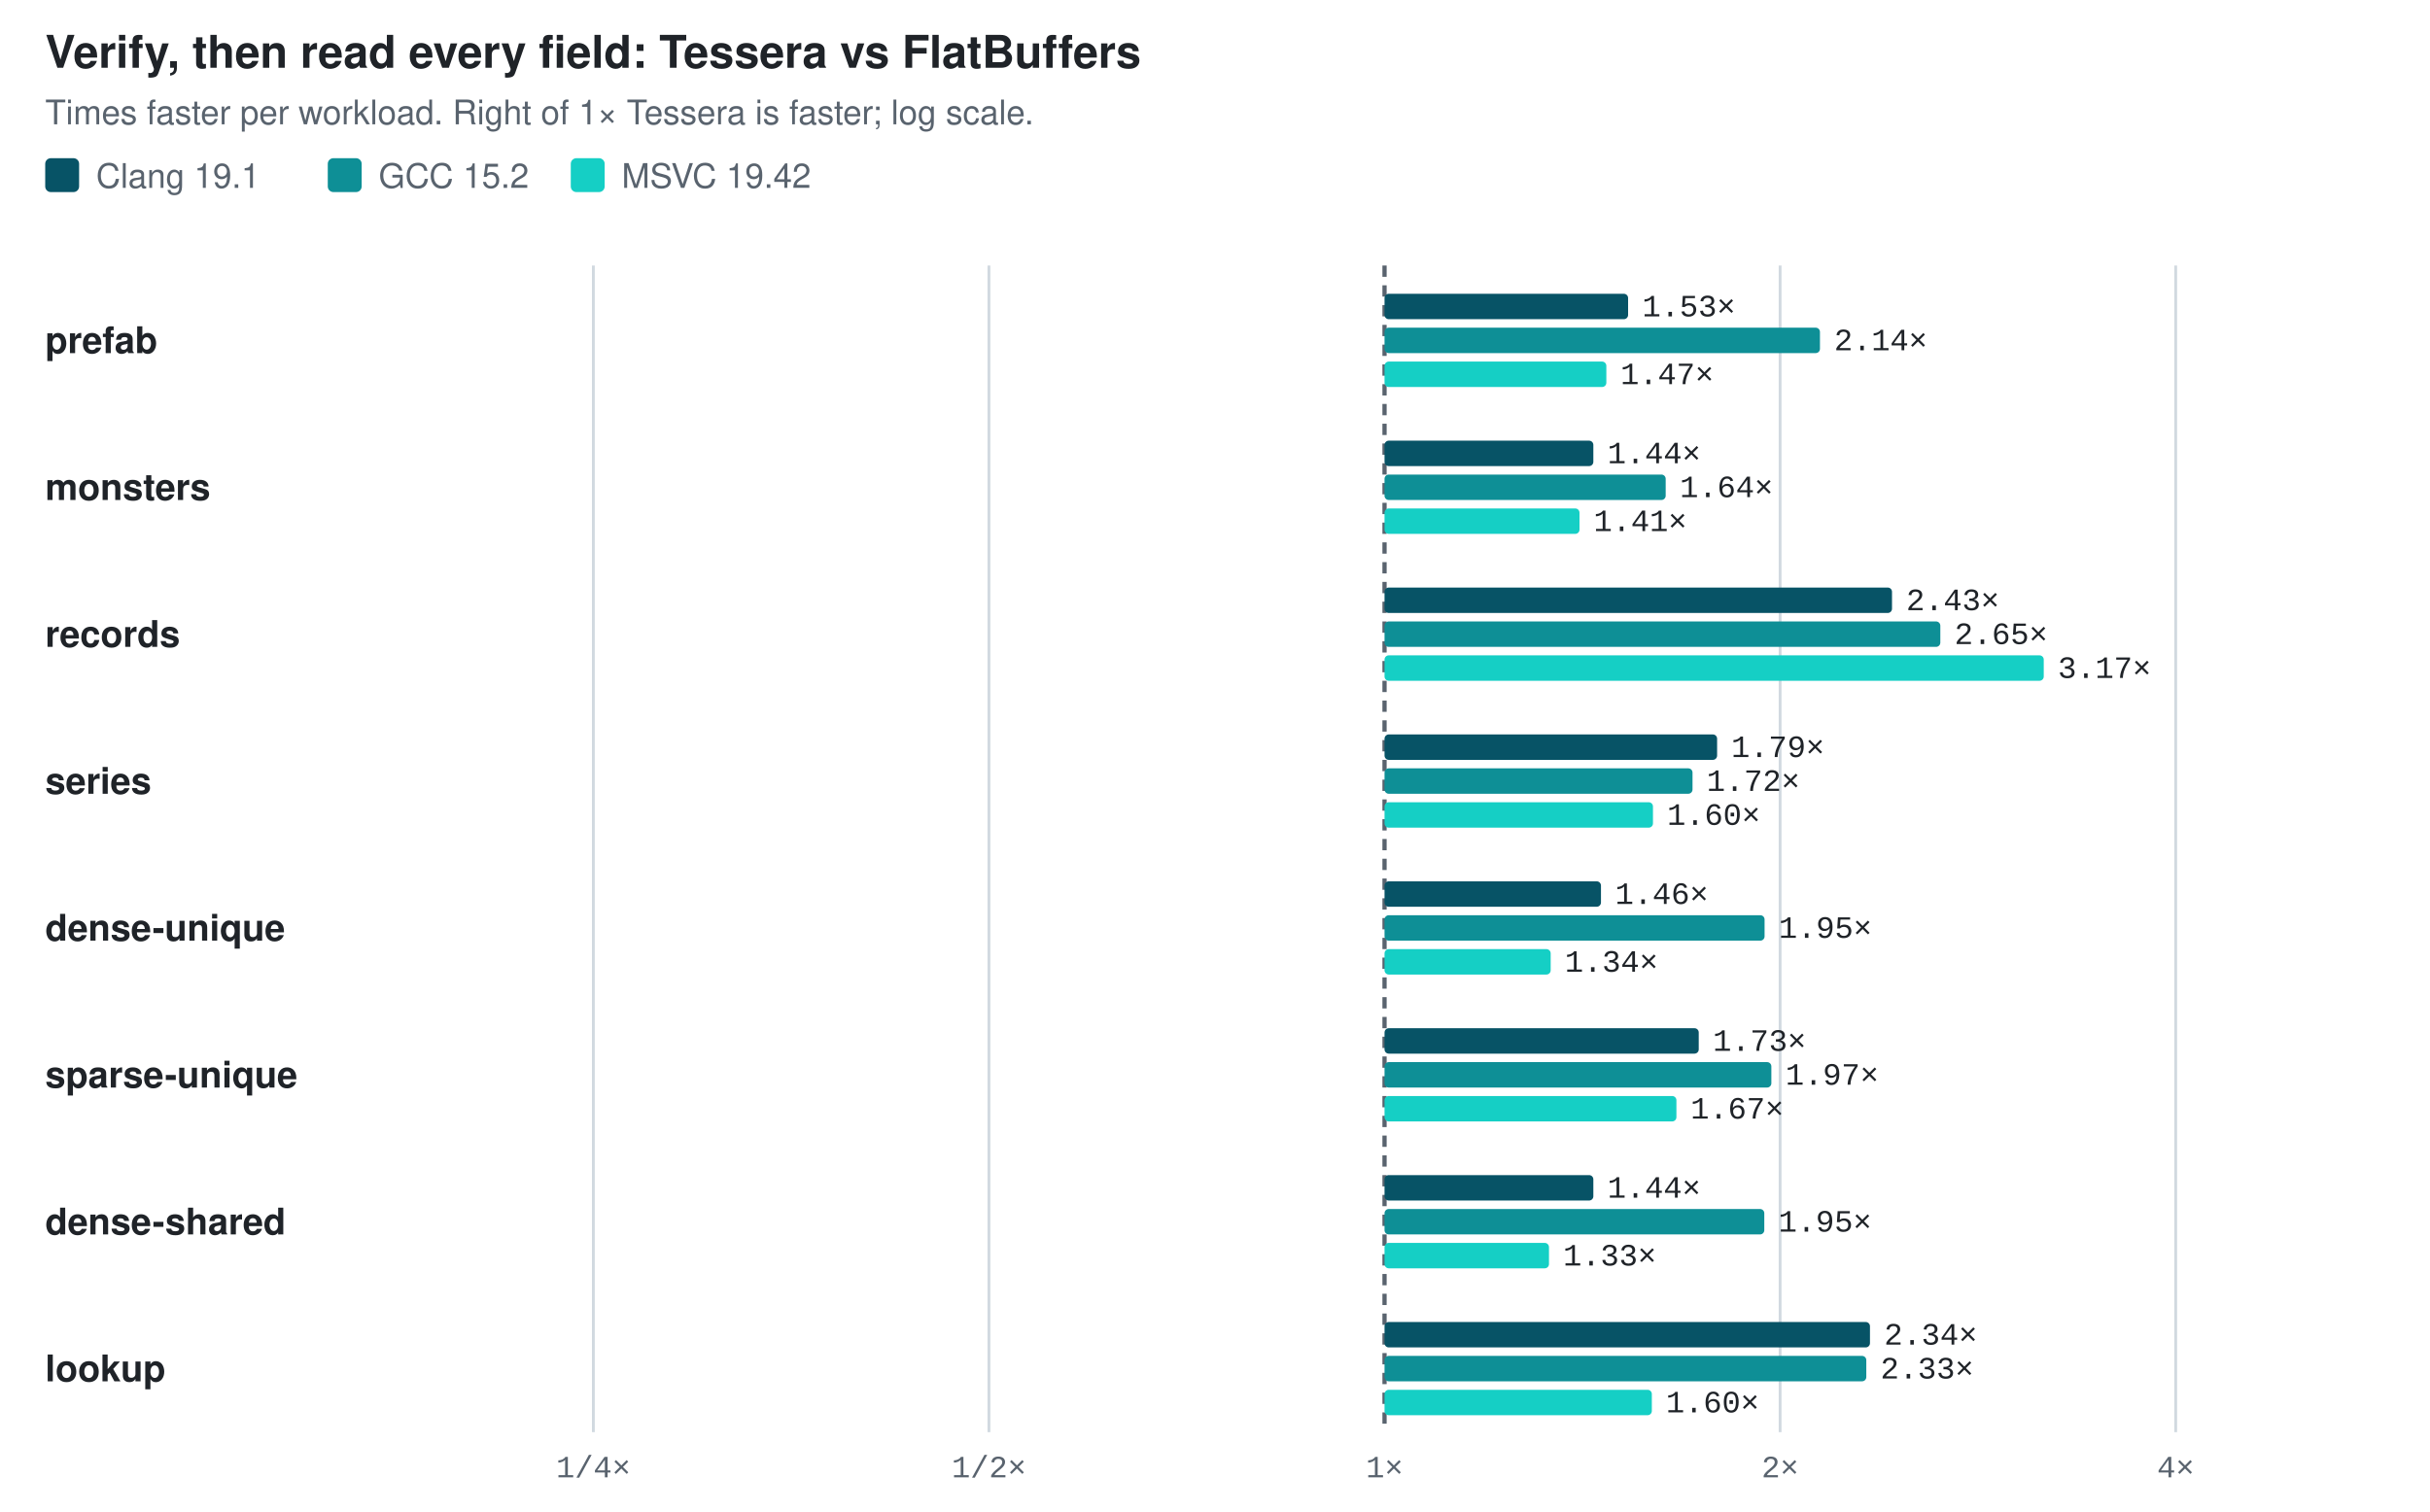
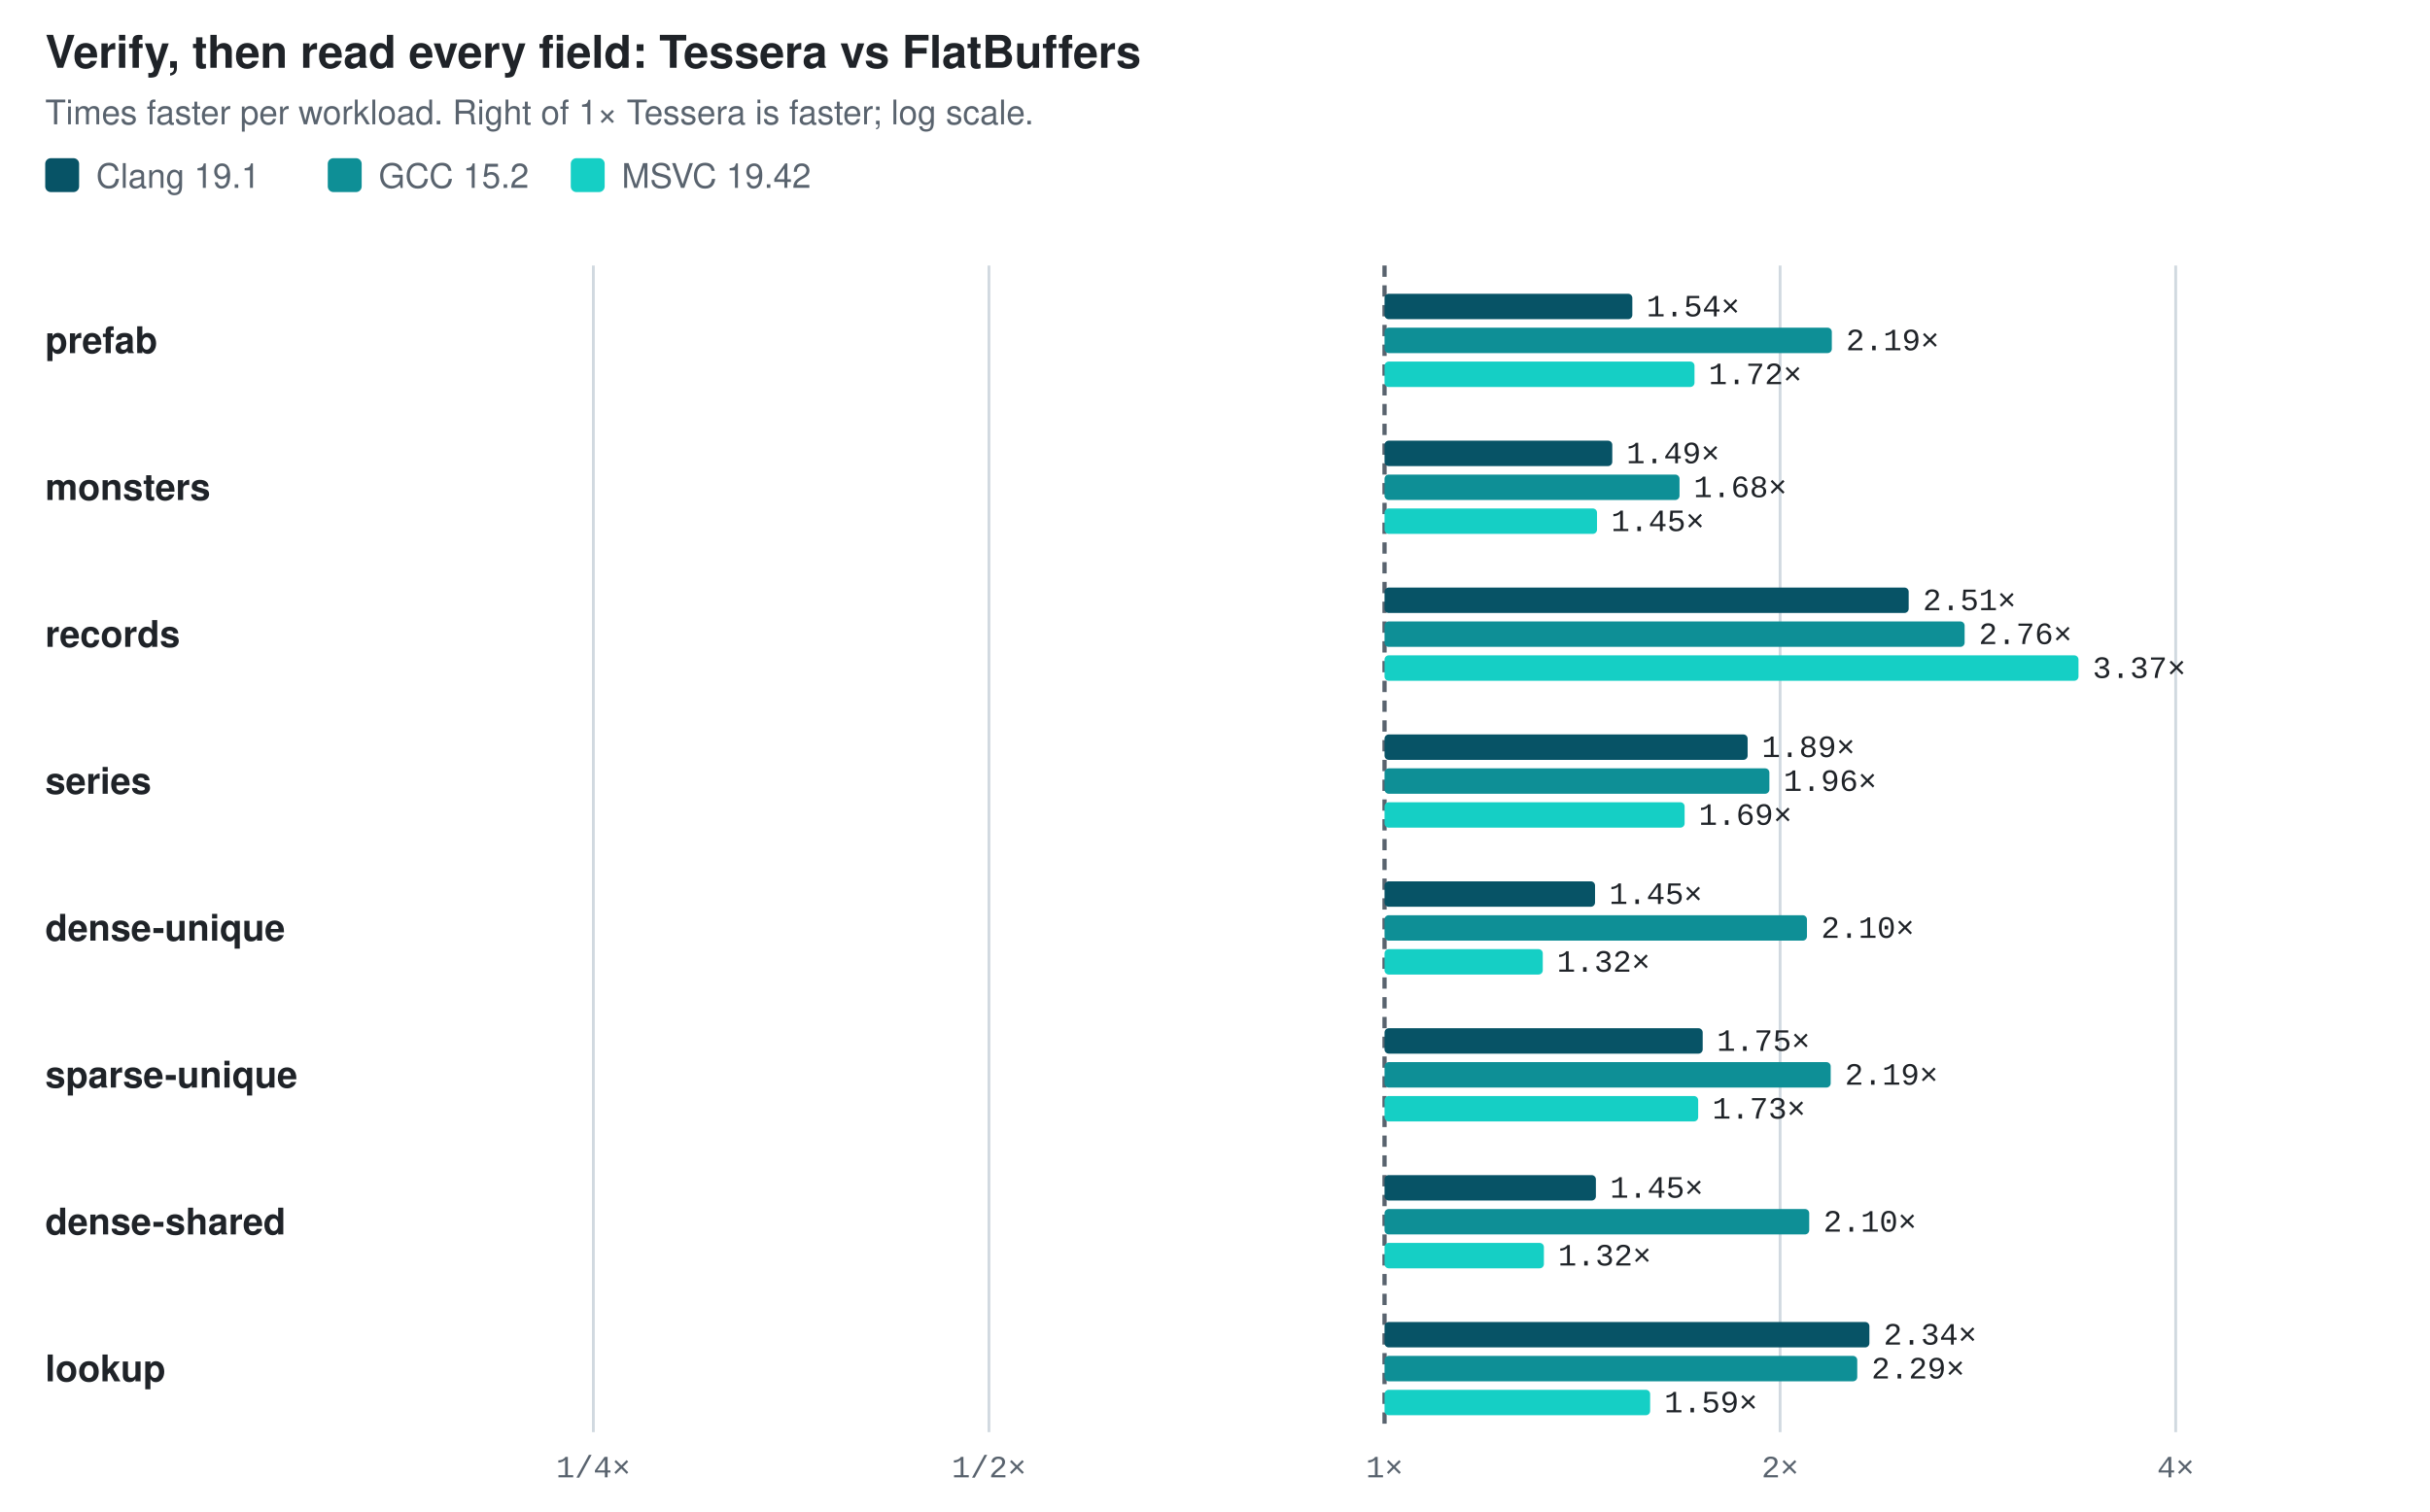
<svg xmlns="http://www.w3.org/2000/svg" width="860" height="535" viewBox="0 0 860 535" font-family="-apple-system, BlinkMacSystemFont, 'Segoe UI', Helvetica, Arial, sans-serif">
  <text x="16" y="24" fill="#1f2328" font-size="16" text-anchor="start" font-weight="600">Verify, then read every field: Tessera vs FlatBuffers</text>
  <text x="16" y="44" fill="#59636e" font-size="12" text-anchor="start">Times faster per workload. Right of 1× Tessera is faster; log scale.</text>
  <rect x="16" y="56" width="12" height="12" rx="2" fill="#075366" />
  <text x="34" y="66.5" fill="#59636e" font-size="12" text-anchor="start">Clang 19.1</text>
  <rect x="116" y="56" width="12" height="12" rx="2" fill="#0e8f96" />
  <text x="134" y="66.5" fill="#59636e" font-size="12" text-anchor="start">GCC 15.2</text>
  <rect x="202" y="56" width="12" height="12" rx="2" fill="#15cfc5" />
  <text x="220" y="66.5" fill="#59636e" font-size="12" text-anchor="start">MSVC 19.42</text>
  <line x1="210" y1="94" x2="210" y2="507" stroke="#d1d9e0" stroke-width="1" />
  <text x="210" y="523" fill="#59636e" font-size="11" text-anchor="middle" font-family="ui-monospace, SFMono-Regular, Consolas, 'Liberation Mono', monospace">1/4×</text>
  <line x1="350" y1="94" x2="350" y2="507" stroke="#d1d9e0" stroke-width="1" />
  <text x="350" y="523" fill="#59636e" font-size="11" text-anchor="middle" font-family="ui-monospace, SFMono-Regular, Consolas, 'Liberation Mono', monospace">1/2×</text>
  <line x1="490" y1="94" x2="490" y2="507" stroke="#59636e" stroke-width="1.5" stroke-dasharray="4 3" />
  <text x="490" y="523" fill="#59636e" font-size="11" text-anchor="middle" font-family="ui-monospace, SFMono-Regular, Consolas, 'Liberation Mono', monospace">1×</text>
  <line x1="630" y1="94" x2="630" y2="507" stroke="#d1d9e0" stroke-width="1" />
  <text x="630" y="523" fill="#59636e" font-size="11" text-anchor="middle" font-family="ui-monospace, SFMono-Regular, Consolas, 'Liberation Mono', monospace">2×</text>
  <line x1="770" y1="94" x2="770" y2="507" stroke="#d1d9e0" stroke-width="1" />
  <text x="770" y="523" fill="#59636e" font-size="11" text-anchor="middle" font-family="ui-monospace, SFMono-Regular, Consolas, 'Liberation Mono', monospace">4×</text>
  <text x="16" y="125" fill="#1f2328" font-size="13" text-anchor="start" font-weight="600">prefab</text>
-   <rect x="490" y="104" width="86.2" height="9" rx="1.5" fill="#075366" />
-   <text x="581.2" y="112" fill="#1f2328" font-size="11" text-anchor="start" font-family="ui-monospace, SFMono-Regular, Consolas, 'Liberation Mono', monospace">1.53×</text>
-   <rect x="490" y="116" width="154.1" height="9" rx="1.5" fill="#0e8f96" />
-   <text x="649.1" y="124" fill="#1f2328" font-size="11" text-anchor="start" font-family="ui-monospace, SFMono-Regular, Consolas, 'Liberation Mono', monospace">2.14×</text>
-   <rect x="490" y="128" width="78.5" height="9" rx="1.5" fill="#15cfc5" />
-   <text x="573.5" y="136" fill="#1f2328" font-size="11" text-anchor="start" font-family="ui-monospace, SFMono-Regular, Consolas, 'Liberation Mono', monospace">1.47×</text>
+   <rect x="490" y="104" width="87.7" height="9" rx="1.5" fill="#075366" />
+   <text x="582.7" y="112" fill="#1f2328" font-size="11" text-anchor="start" font-family="ui-monospace, SFMono-Regular, Consolas, 'Liberation Mono', monospace">1.54×</text>
+   <rect x="490" y="116" width="158.3" height="9" rx="1.5" fill="#0e8f96" />
+   <text x="653.3" y="124" fill="#1f2328" font-size="11" text-anchor="start" font-family="ui-monospace, SFMono-Regular, Consolas, 'Liberation Mono', monospace">2.19×</text>
+   <rect x="490" y="128" width="109.7" height="9" rx="1.5" fill="#15cfc5" />
+   <text x="604.7" y="136" fill="#1f2328" font-size="11" text-anchor="start" font-family="ui-monospace, SFMono-Regular, Consolas, 'Liberation Mono', monospace">1.72×</text>
  <text x="16" y="177" fill="#1f2328" font-size="13" text-anchor="start" font-weight="600">monsters</text>
-   <rect x="490" y="156" width="73.9" height="9" rx="1.5" fill="#075366" />
-   <text x="568.9" y="164" fill="#1f2328" font-size="11" text-anchor="start" font-family="ui-monospace, SFMono-Regular, Consolas, 'Liberation Mono', monospace">1.44×</text>
-   <rect x="490" y="168" width="99.5" height="9" rx="1.5" fill="#0e8f96" />
-   <text x="594.5" y="176" fill="#1f2328" font-size="11" text-anchor="start" font-family="ui-monospace, SFMono-Regular, Consolas, 'Liberation Mono', monospace">1.64×</text>
-   <rect x="490" y="180" width="69" height="9" rx="1.5" fill="#15cfc5" />
-   <text x="564" y="188" fill="#1f2328" font-size="11" text-anchor="start" font-family="ui-monospace, SFMono-Regular, Consolas, 'Liberation Mono', monospace">1.41×</text>
+   <rect x="490" y="156" width="80.6" height="9" rx="1.5" fill="#075366" />
+   <text x="575.6" y="164" fill="#1f2328" font-size="11" text-anchor="start" font-family="ui-monospace, SFMono-Regular, Consolas, 'Liberation Mono', monospace">1.49×</text>
+   <rect x="490" y="168" width="104.4" height="9" rx="1.5" fill="#0e8f96" />
+   <text x="599.4" y="176" fill="#1f2328" font-size="11" text-anchor="start" font-family="ui-monospace, SFMono-Regular, Consolas, 'Liberation Mono', monospace">1.68×</text>
+   <rect x="490" y="180" width="75.2" height="9" rx="1.5" fill="#15cfc5" />
+   <text x="570.2" y="188" fill="#1f2328" font-size="11" text-anchor="start" font-family="ui-monospace, SFMono-Regular, Consolas, 'Liberation Mono', monospace">1.45×</text>
  <text x="16" y="229" fill="#1f2328" font-size="13" text-anchor="start" font-weight="600">records</text>
-   <rect x="490" y="208" width="179.6" height="9" rx="1.5" fill="#075366" />
-   <text x="674.6" y="216" fill="#1f2328" font-size="11" text-anchor="start" font-family="ui-monospace, SFMono-Regular, Consolas, 'Liberation Mono', monospace">2.43×</text>
-   <rect x="490" y="220" width="196.7" height="9" rx="1.5" fill="#0e8f96" />
-   <text x="691.7" y="228" fill="#1f2328" font-size="11" text-anchor="start" font-family="ui-monospace, SFMono-Regular, Consolas, 'Liberation Mono', monospace">2.65×</text>
-   <rect x="490" y="232" width="233.3" height="9" rx="1.5" fill="#15cfc5" />
-   <text x="728.3" y="240" fill="#1f2328" font-size="11" text-anchor="start" font-family="ui-monospace, SFMono-Regular, Consolas, 'Liberation Mono', monospace">3.17×</text>
+   <rect x="490" y="208" width="185.5" height="9" rx="1.5" fill="#075366" />
+   <text x="680.5" y="216" fill="#1f2328" font-size="11" text-anchor="start" font-family="ui-monospace, SFMono-Regular, Consolas, 'Liberation Mono', monospace">2.51×</text>
+   <rect x="490" y="220" width="205.3" height="9" rx="1.5" fill="#0e8f96" />
+   <text x="700.3" y="228" fill="#1f2328" font-size="11" text-anchor="start" font-family="ui-monospace, SFMono-Regular, Consolas, 'Liberation Mono', monospace">2.76×</text>
+   <rect x="490" y="232" width="245.6" height="9" rx="1.5" fill="#15cfc5" />
+   <text x="740.6" y="240" fill="#1f2328" font-size="11" text-anchor="start" font-family="ui-monospace, SFMono-Regular, Consolas, 'Liberation Mono', monospace">3.37×</text>
  <text x="16" y="281" fill="#1f2328" font-size="13" text-anchor="start" font-weight="600">series</text>
-   <rect x="490" y="260" width="117.7" height="9" rx="1.5" fill="#075366" />
-   <text x="612.7" y="268" fill="#1f2328" font-size="11" text-anchor="start" font-family="ui-monospace, SFMono-Regular, Consolas, 'Liberation Mono', monospace">1.79×</text>
-   <rect x="490" y="272" width="109" height="9" rx="1.5" fill="#0e8f96" />
-   <text x="604" y="280" fill="#1f2328" font-size="11" text-anchor="start" font-family="ui-monospace, SFMono-Regular, Consolas, 'Liberation Mono', monospace">1.72×</text>
-   <rect x="490" y="284" width="95" height="9" rx="1.5" fill="#15cfc5" />
-   <text x="590" y="292" fill="#1f2328" font-size="11" text-anchor="start" font-family="ui-monospace, SFMono-Regular, Consolas, 'Liberation Mono', monospace">1.60×</text>
+   <rect x="490" y="260" width="128.5" height="9" rx="1.5" fill="#075366" />
+   <text x="623.5" y="268" fill="#1f2328" font-size="11" text-anchor="start" font-family="ui-monospace, SFMono-Regular, Consolas, 'Liberation Mono', monospace">1.89×</text>
+   <rect x="490" y="272" width="136.2" height="9" rx="1.5" fill="#0e8f96" />
+   <text x="631.2" y="280" fill="#1f2328" font-size="11" text-anchor="start" font-family="ui-monospace, SFMono-Regular, Consolas, 'Liberation Mono', monospace">1.96×</text>
+   <rect x="490" y="284" width="106.2" height="9" rx="1.5" fill="#15cfc5" />
+   <text x="601.2" y="292" fill="#1f2328" font-size="11" text-anchor="start" font-family="ui-monospace, SFMono-Regular, Consolas, 'Liberation Mono', monospace">1.69×</text>
  <text x="16" y="333" fill="#1f2328" font-size="13" text-anchor="start" font-weight="600">dense-unique</text>
-   <rect x="490" y="312" width="76.6" height="9" rx="1.5" fill="#075366" />
-   <text x="571.6" y="320" fill="#1f2328" font-size="11" text-anchor="start" font-family="ui-monospace, SFMono-Regular, Consolas, 'Liberation Mono', monospace">1.46×</text>
-   <rect x="490" y="324" width="134.5" height="9" rx="1.5" fill="#0e8f96" />
-   <text x="629.5" y="332" fill="#1f2328" font-size="11" text-anchor="start" font-family="ui-monospace, SFMono-Regular, Consolas, 'Liberation Mono', monospace">1.95×</text>
-   <rect x="490" y="336" width="58.8" height="9" rx="1.5" fill="#15cfc5" />
-   <text x="553.8" y="344" fill="#1f2328" font-size="11" text-anchor="start" font-family="ui-monospace, SFMono-Regular, Consolas, 'Liberation Mono', monospace">1.34×</text>
+   <rect x="490" y="312" width="74.5" height="9" rx="1.5" fill="#075366" />
+   <text x="569.5" y="320" fill="#1f2328" font-size="11" text-anchor="start" font-family="ui-monospace, SFMono-Regular, Consolas, 'Liberation Mono', monospace">1.45×</text>
+   <rect x="490" y="324" width="149.5" height="9" rx="1.5" fill="#0e8f96" />
+   <text x="644.5" y="332" fill="#1f2328" font-size="11" text-anchor="start" font-family="ui-monospace, SFMono-Regular, Consolas, 'Liberation Mono', monospace">2.10×</text>
+   <rect x="490" y="336" width="56" height="9" rx="1.5" fill="#15cfc5" />
+   <text x="551" y="344" fill="#1f2328" font-size="11" text-anchor="start" font-family="ui-monospace, SFMono-Regular, Consolas, 'Liberation Mono', monospace">1.32×</text>
  <text x="16" y="385" fill="#1f2328" font-size="13" text-anchor="start" font-weight="600">sparse-unique</text>
-   <rect x="490" y="364" width="111.2" height="9" rx="1.5" fill="#075366" />
-   <text x="606.2" y="372" fill="#1f2328" font-size="11" text-anchor="start" font-family="ui-monospace, SFMono-Regular, Consolas, 'Liberation Mono', monospace">1.73×</text>
-   <rect x="490" y="376" width="136.9" height="9" rx="1.5" fill="#0e8f96" />
-   <text x="631.9" y="384" fill="#1f2328" font-size="11" text-anchor="start" font-family="ui-monospace, SFMono-Regular, Consolas, 'Liberation Mono', monospace">1.97×</text>
-   <rect x="490" y="388" width="103.3" height="9" rx="1.5" fill="#15cfc5" />
-   <text x="598.3" y="396" fill="#1f2328" font-size="11" text-anchor="start" font-family="ui-monospace, SFMono-Regular, Consolas, 'Liberation Mono', monospace">1.67×</text>
+   <rect x="490" y="364" width="112.6" height="9" rx="1.5" fill="#075366" />
+   <text x="607.6" y="372" fill="#1f2328" font-size="11" text-anchor="start" font-family="ui-monospace, SFMono-Regular, Consolas, 'Liberation Mono', monospace">1.75×</text>
+   <rect x="490" y="376" width="157.9" height="9" rx="1.5" fill="#0e8f96" />
+   <text x="652.9" y="384" fill="#1f2328" font-size="11" text-anchor="start" font-family="ui-monospace, SFMono-Regular, Consolas, 'Liberation Mono', monospace">2.19×</text>
+   <rect x="490" y="388" width="111" height="9" rx="1.5" fill="#15cfc5" />
+   <text x="606" y="396" fill="#1f2328" font-size="11" text-anchor="start" font-family="ui-monospace, SFMono-Regular, Consolas, 'Liberation Mono', monospace">1.73×</text>
  <text x="16" y="437" fill="#1f2328" font-size="13" text-anchor="start" font-weight="600">dense-shared</text>
-   <rect x="490" y="416" width="73.9" height="9" rx="1.5" fill="#075366" />
-   <text x="568.9" y="424" fill="#1f2328" font-size="11" text-anchor="start" font-family="ui-monospace, SFMono-Regular, Consolas, 'Liberation Mono', monospace">1.44×</text>
-   <rect x="490" y="428" width="134.4" height="9" rx="1.5" fill="#0e8f96" />
-   <text x="629.4" y="436" fill="#1f2328" font-size="11" text-anchor="start" font-family="ui-monospace, SFMono-Regular, Consolas, 'Liberation Mono', monospace">1.95×</text>
-   <rect x="490" y="440" width="58.2" height="9" rx="1.5" fill="#15cfc5" />
-   <text x="553.2" y="448" fill="#1f2328" font-size="11" text-anchor="start" font-family="ui-monospace, SFMono-Regular, Consolas, 'Liberation Mono', monospace">1.33×</text>
+   <rect x="490" y="416" width="74.8" height="9" rx="1.5" fill="#075366" />
+   <text x="569.8" y="424" fill="#1f2328" font-size="11" text-anchor="start" font-family="ui-monospace, SFMono-Regular, Consolas, 'Liberation Mono', monospace">1.45×</text>
+   <rect x="490" y="428" width="150.3" height="9" rx="1.5" fill="#0e8f96" />
+   <text x="645.3" y="436" fill="#1f2328" font-size="11" text-anchor="start" font-family="ui-monospace, SFMono-Regular, Consolas, 'Liberation Mono', monospace">2.10×</text>
+   <rect x="490" y="440" width="56.4" height="9" rx="1.5" fill="#15cfc5" />
+   <text x="551.4" y="448" fill="#1f2328" font-size="11" text-anchor="start" font-family="ui-monospace, SFMono-Regular, Consolas, 'Liberation Mono', monospace">1.32×</text>
  <text x="16" y="489" fill="#1f2328" font-size="13" text-anchor="start" font-weight="600">lookup</text>
-   <rect x="490" y="468" width="171.8" height="9" rx="1.5" fill="#075366" />
-   <text x="666.8" y="476" fill="#1f2328" font-size="11" text-anchor="start" font-family="ui-monospace, SFMono-Regular, Consolas, 'Liberation Mono', monospace">2.34×</text>
-   <rect x="490" y="480" width="170.5" height="9" rx="1.5" fill="#0e8f96" />
-   <text x="665.5" y="488" fill="#1f2328" font-size="11" text-anchor="start" font-family="ui-monospace, SFMono-Regular, Consolas, 'Liberation Mono', monospace">2.33×</text>
-   <rect x="490" y="492" width="94.6" height="9" rx="1.5" fill="#15cfc5" />
-   <text x="589.6" y="500" fill="#1f2328" font-size="11" text-anchor="start" font-family="ui-monospace, SFMono-Regular, Consolas, 'Liberation Mono', monospace">1.60×</text>
+   <rect x="490" y="468" width="171.6" height="9" rx="1.5" fill="#075366" />
+   <text x="666.6" y="476" fill="#1f2328" font-size="11" text-anchor="start" font-family="ui-monospace, SFMono-Regular, Consolas, 'Liberation Mono', monospace">2.34×</text>
+   <rect x="490" y="480" width="167.3" height="9" rx="1.5" fill="#0e8f96" />
+   <text x="662.3" y="488" fill="#1f2328" font-size="11" text-anchor="start" font-family="ui-monospace, SFMono-Regular, Consolas, 'Liberation Mono', monospace">2.29×</text>
+   <rect x="490" y="492" width="94" height="9" rx="1.5" fill="#15cfc5" />
+   <text x="589" y="500" fill="#1f2328" font-size="11" text-anchor="start" font-family="ui-monospace, SFMono-Regular, Consolas, 'Liberation Mono', monospace">1.59×</text>
</svg>
